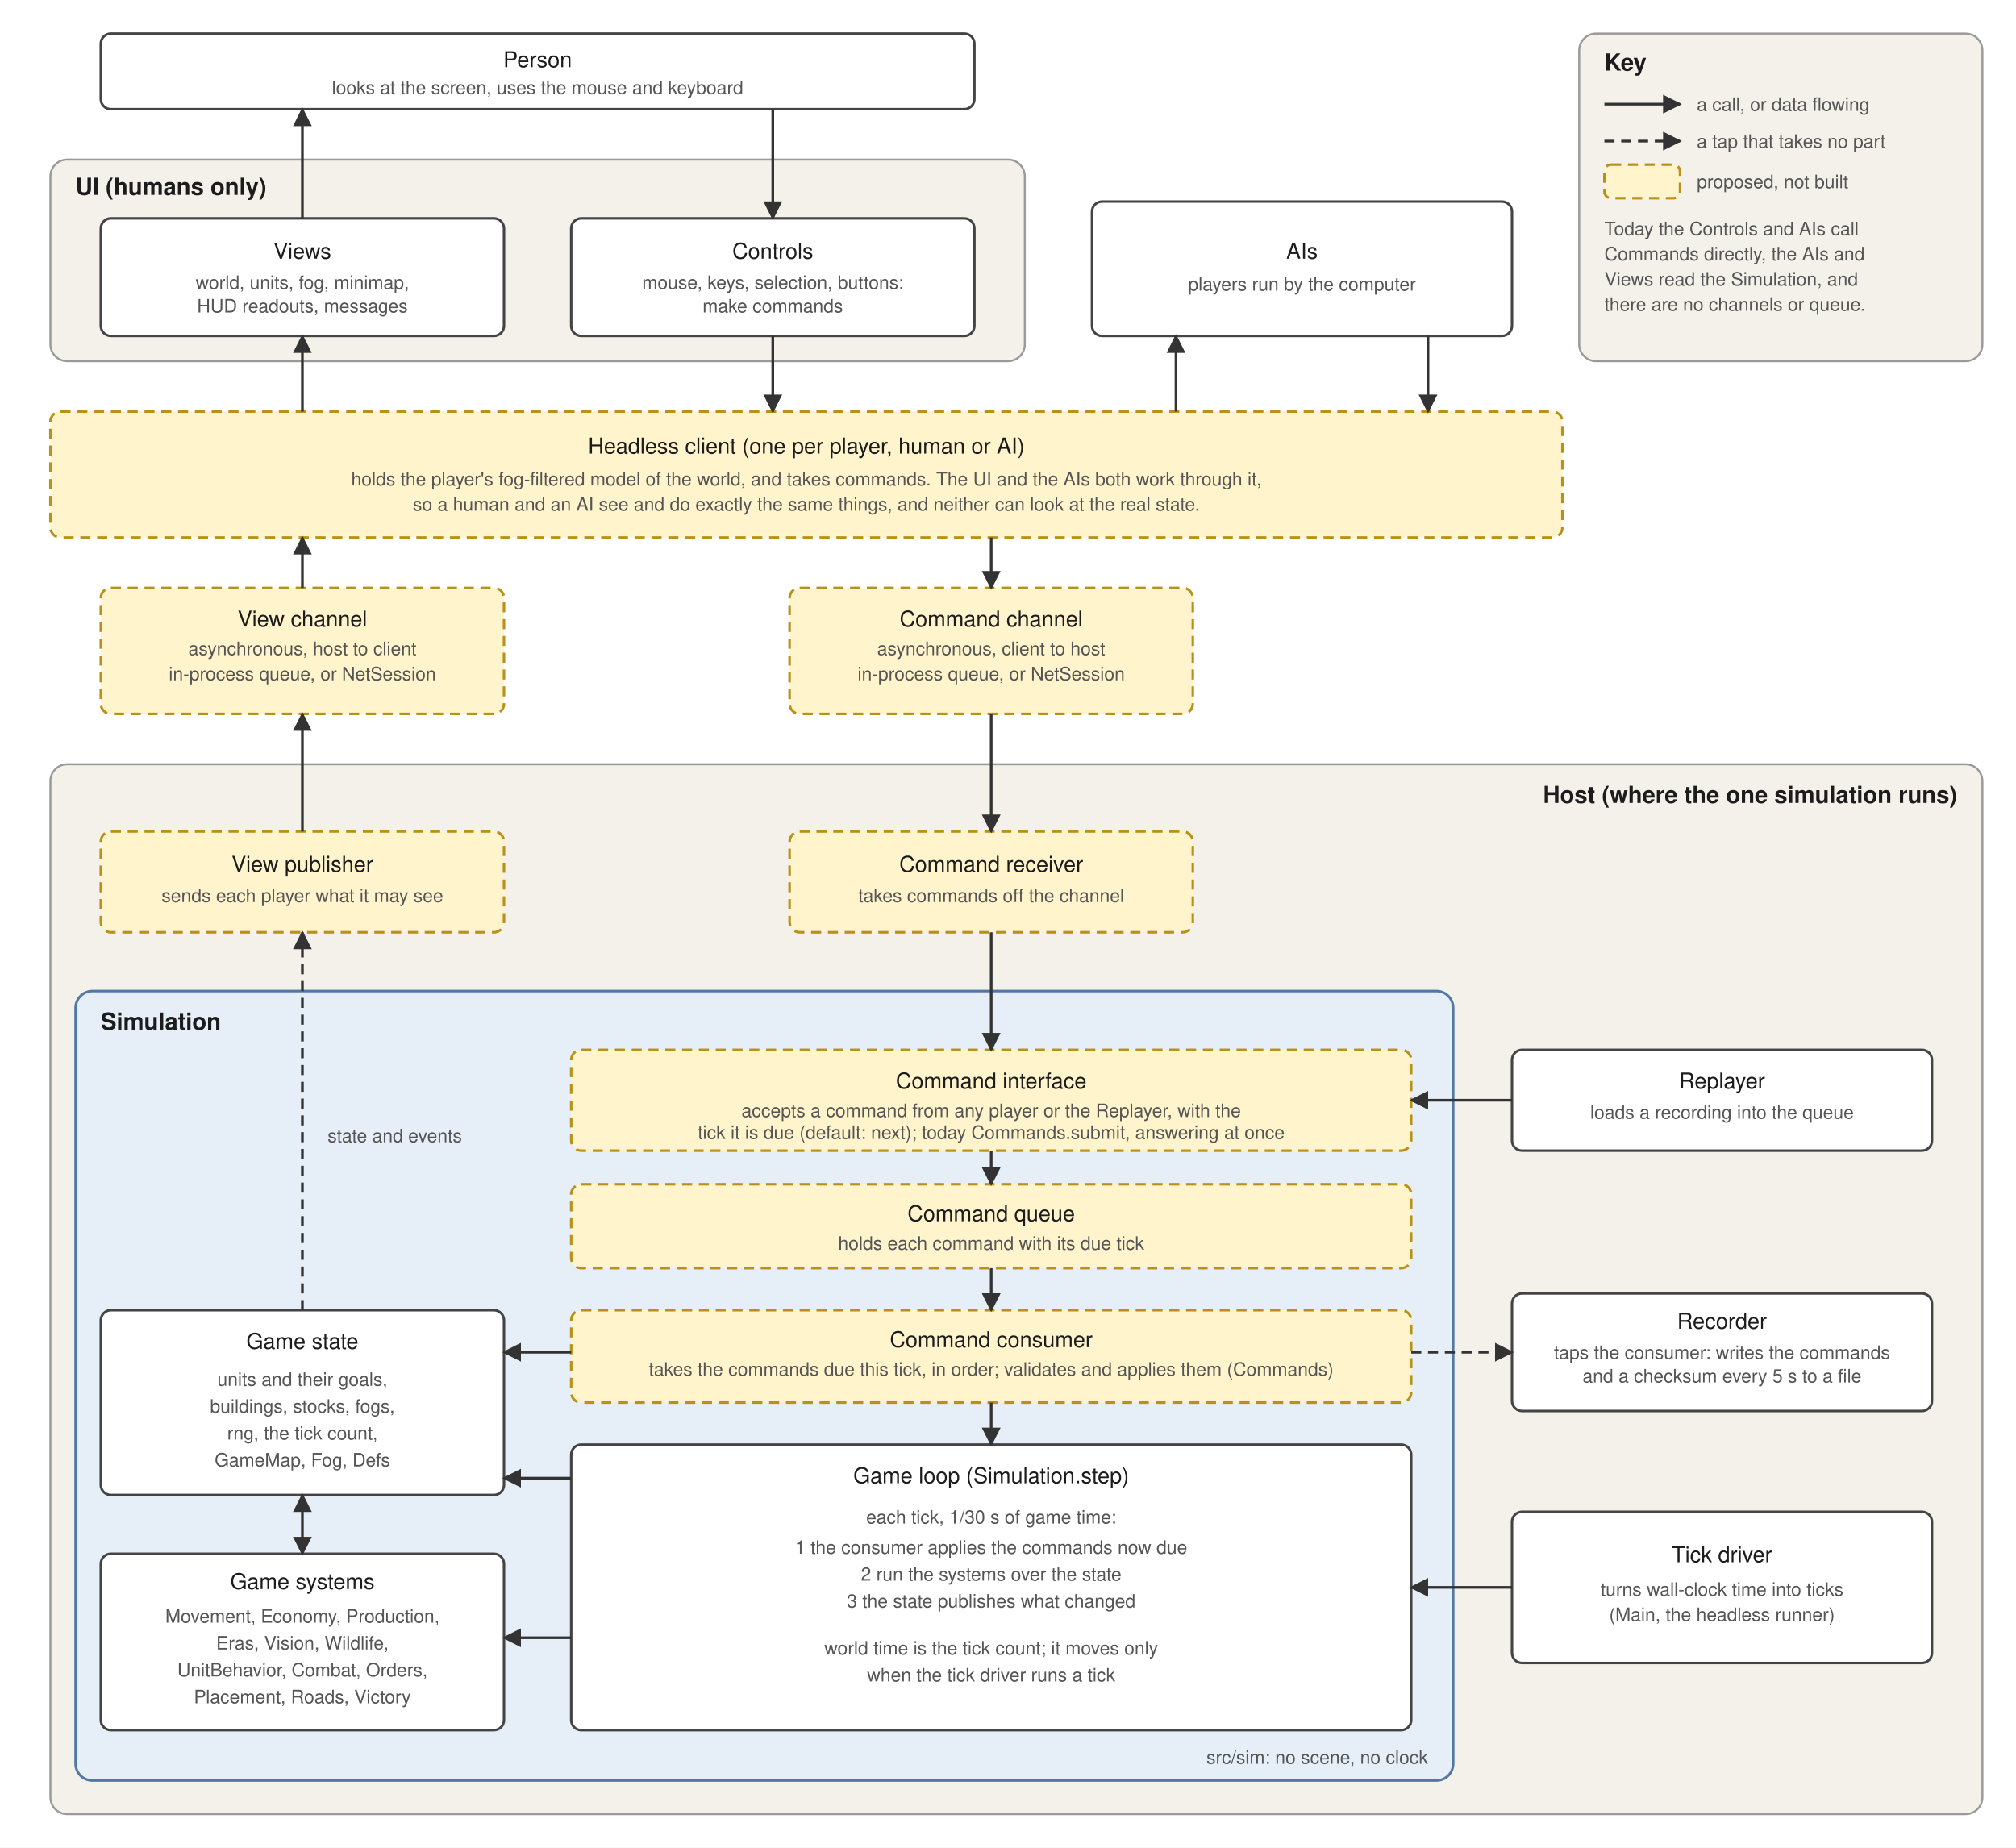
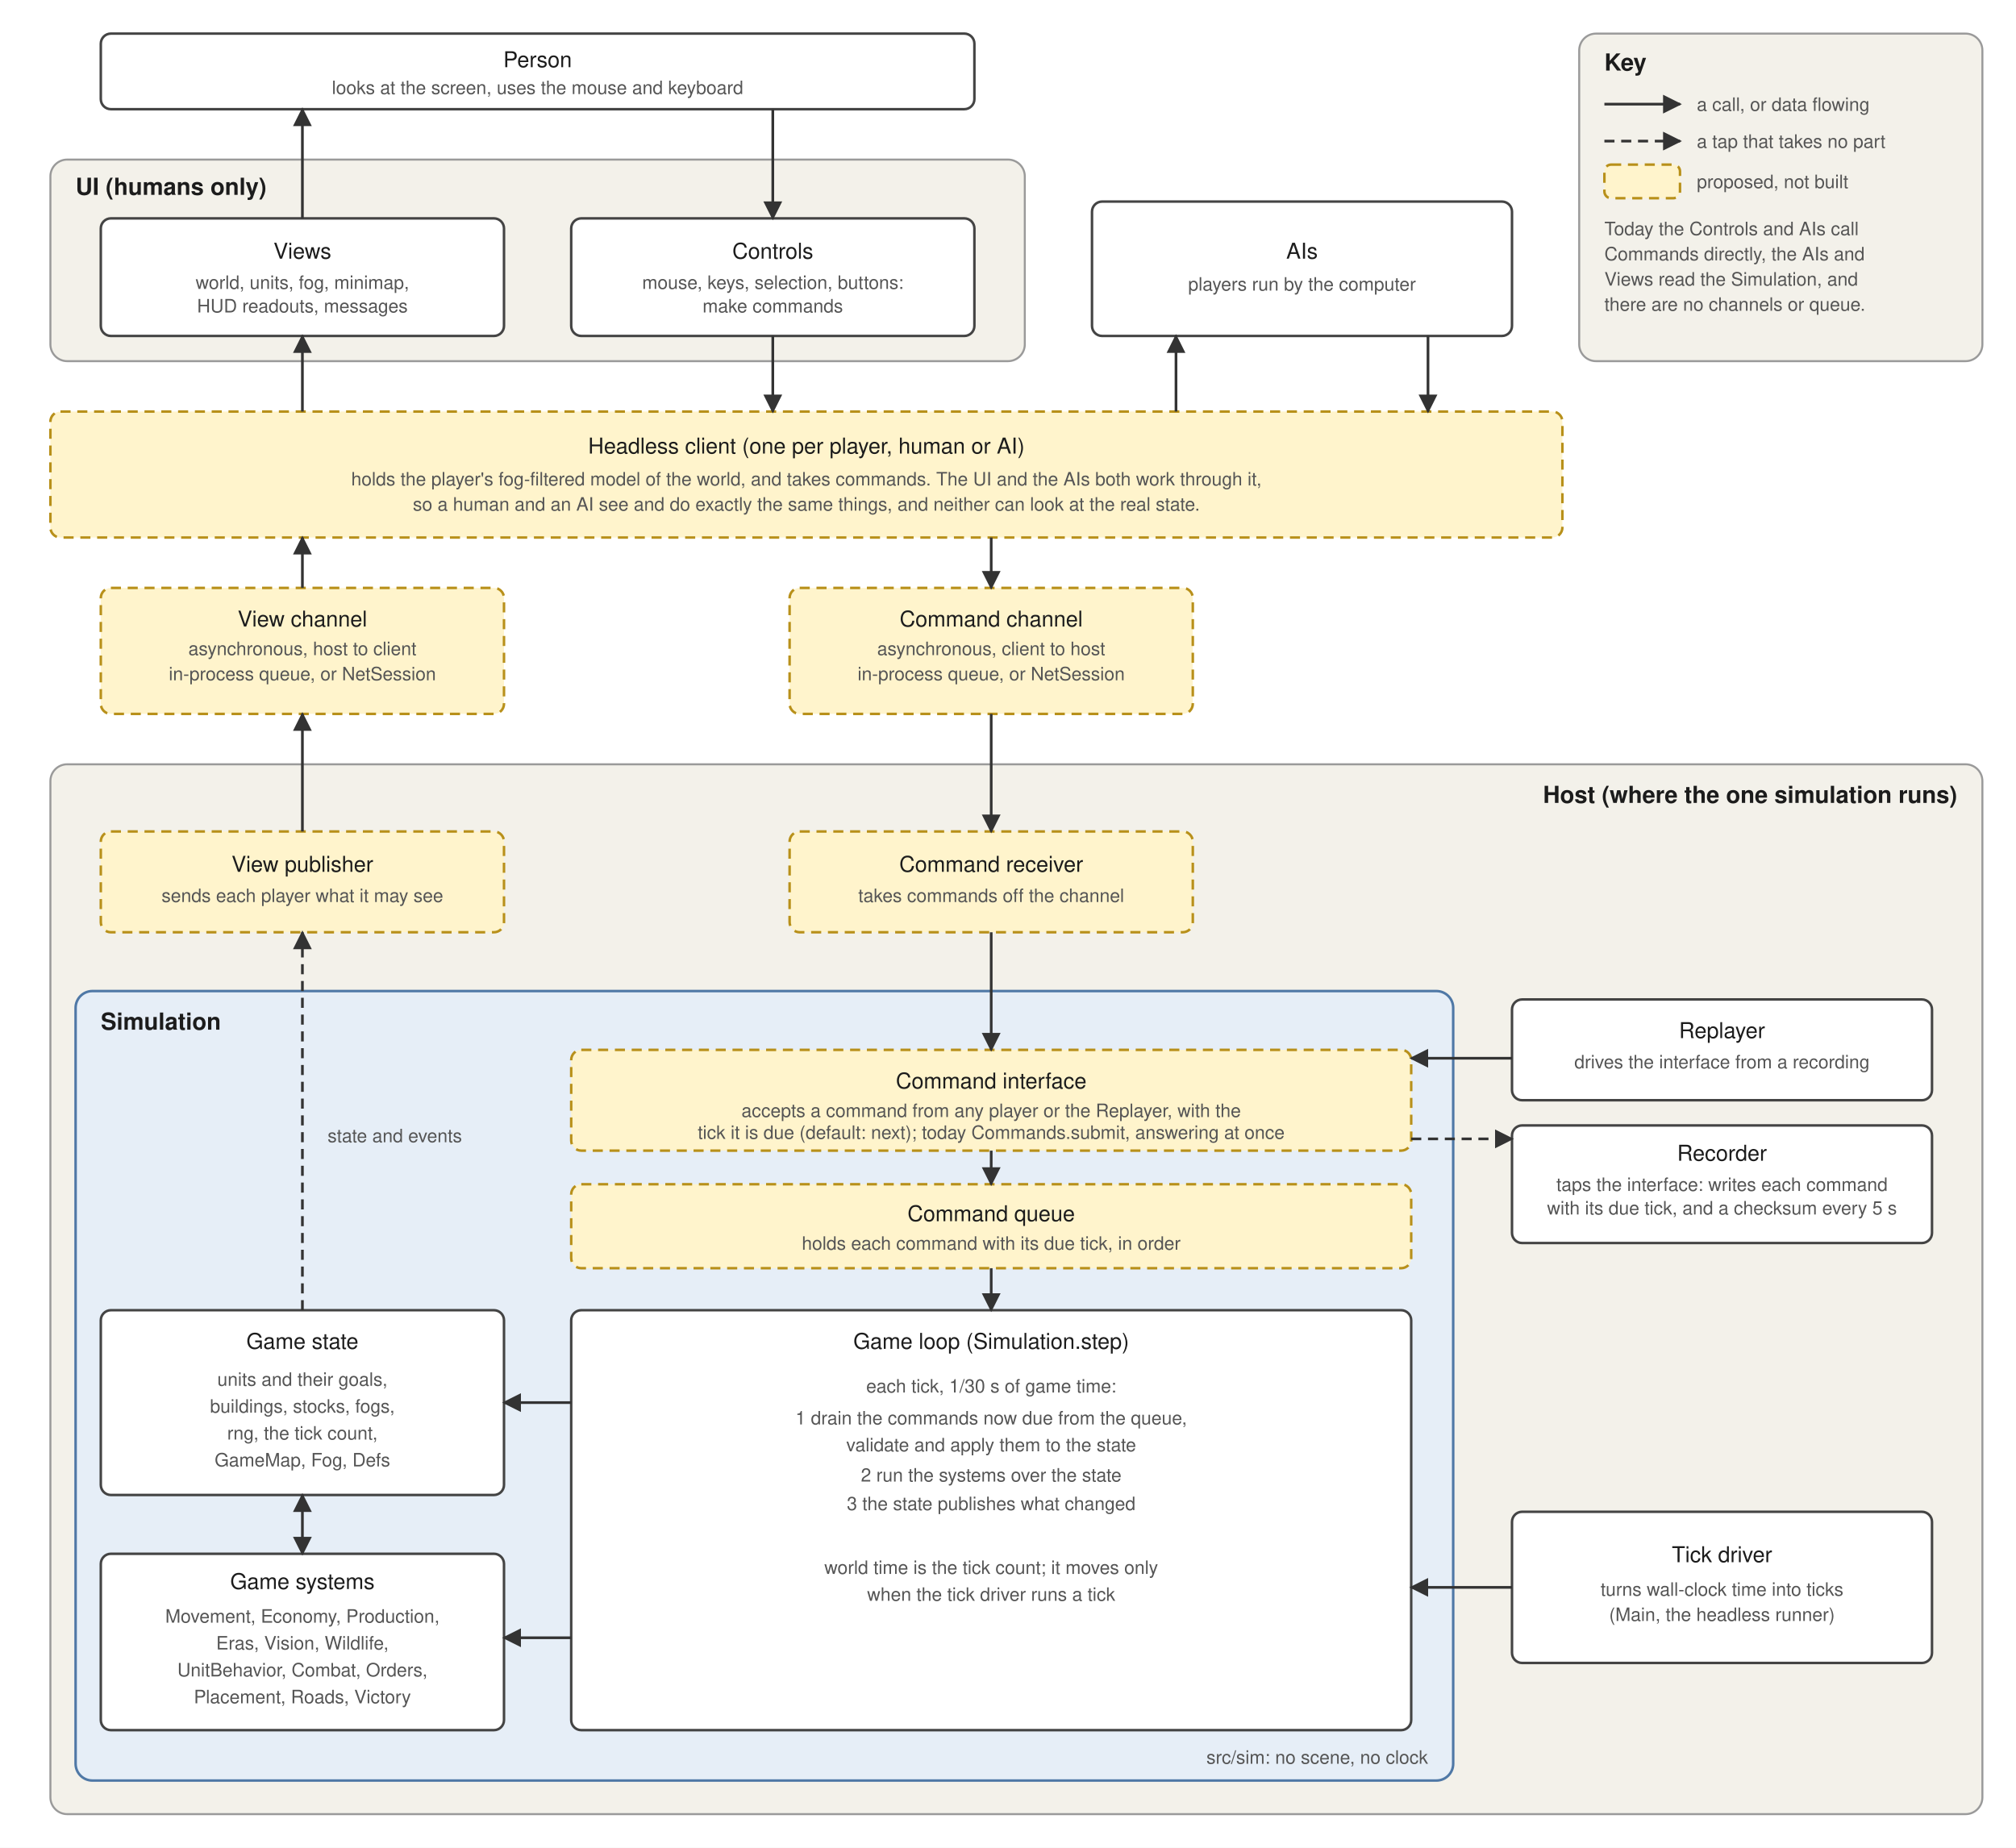
<svg xmlns="http://www.w3.org/2000/svg" viewBox="0 0 1200 1100" font-family="Helvetica, Arial, sans-serif" font-size="13">
  <defs>
    <style>
      .bg{fill:#ffffff}
      .grp{fill:#f3f1ea;stroke:#9a9a9a;stroke-width:1.2}
      .box{fill:#ffffff;stroke:#444;stroke-width:1.5}
      .sim{fill:#e6eef7;stroke:#4f78a6;stroke-width:1.5}
      .prop{fill:#fff4cc;stroke:#b8901a;stroke-width:1.5;stroke-dasharray:6 4}
      .t{fill:#1c1c1c}.s{fill:#555;font-size:11px}.h{font-weight:bold;fill:#1c1c1c;font-size:14px}
      .l{stroke:#333;stroke-width:1.6;fill:none;marker-end:url(#a)}
      .d{stroke:#333;stroke-width:1.6;fill:none;stroke-dasharray:6 4;marker-end:url(#a)}
      .ah{fill:#333}
      @media (prefers-color-scheme: dark) {
        .bg{fill:#1b1b1d}
        .grp{fill:#26262a;stroke:#7d7d85}
        .box{fill:#303036;stroke:#b4b4bc}
        .sim{fill:#1d2b3b;stroke:#7aa2d4}
        .prop{fill:#3b3315;stroke:#d9b94a}
        .t{fill:#f0f0f2}.s{fill:#b8b8c0}.h{fill:#f0f0f2}
        .l,.d{stroke:#d0d0d6}
        .ah{fill:#d0d0d6}
      }
    </style>
    <marker id="a" viewBox="0 0 10 10" refX="9" refY="5" markerWidth="7" markerHeight="7" orient="auto-start-reverse">
      <path class="ah" d="M0,0 L10,5 L0,10 z" />
    </marker>
  </defs>
  <rect class="bg" x="0" y="0" width="1200" height="1100" />
  <rect class="box" x="60" y="20" width="520" height="45" rx="6" />
  <text class="t" x="320" y="40" text-anchor="middle">Person</text>
  <text class="s" x="320" y="56" text-anchor="middle">looks at the screen, uses the mouse and keyboard</text>
  <rect class="grp" x="30" y="95" width="580" height="120" rx="10" />
  <text class="h" x="45" y="116">UI  (humans only)</text>
  <rect class="box" x="60" y="130" width="240" height="70" rx="6" />
  <text class="t" x="180" y="154" text-anchor="middle">Views</text>
  <text class="s" x="180" y="172" text-anchor="middle">world, units, fog, minimap,</text>
  <text class="s" x="180" y="186" text-anchor="middle">HUD readouts, messages</text>
  <rect class="box" x="340" y="130" width="240" height="70" rx="6" />
  <text class="t" x="460" y="154" text-anchor="middle">Controls</text>
  <text class="s" x="460" y="172" text-anchor="middle">mouse, keys, selection, buttons:</text>
  <text class="s" x="460" y="186" text-anchor="middle">make commands</text>
  <rect class="box" x="650" y="120" width="250" height="80" rx="6" />
  <text class="t" x="775" y="154" text-anchor="middle">AIs</text>
  <text class="s" x="775" y="173" text-anchor="middle">players run by the computer</text>
  <rect class="prop" x="30" y="245" width="900" height="75" rx="6" />
  <text class="t" x="480" y="270" text-anchor="middle">Headless client  (one per player, human or AI)</text>
  <text class="s" x="480" y="289" text-anchor="middle">holds the player's fog-filtered model of the world, and takes commands. The UI and the AIs both work through it,</text>
  <text class="s" x="480" y="304" text-anchor="middle">so a human and an AI see and do exactly the same things, and neither can look at the real state.</text>
  <rect class="prop" x="60" y="350" width="240" height="75" rx="6" />
  <text class="t" x="180" y="373" text-anchor="middle">View channel</text>
  <text class="s" x="180" y="390" text-anchor="middle">asynchronous, host to client</text>
  <text class="s" x="180" y="405" text-anchor="middle">in-process queue, or NetSession</text>
  <rect class="prop" x="470" y="350" width="240" height="75" rx="6" />
  <text class="t" x="590" y="373" text-anchor="middle">Command channel</text>
  <text class="s" x="590" y="390" text-anchor="middle">asynchronous, client to host</text>
  <text class="s" x="590" y="405" text-anchor="middle">in-process queue, or NetSession</text>
  <rect class="grp" x="30" y="455" width="1150" height="625" rx="10" />
  <text class="h" x="1165" y="478" text-anchor="end">Host  (where the one simulation runs)</text>
  <rect class="prop" x="60" y="495" width="240" height="60" rx="6" />
  <text class="t" x="180" y="519" text-anchor="middle">View publisher</text>
  <text class="s" x="180" y="537" text-anchor="middle">sends each player what it may see</text>
  <rect class="prop" x="470" y="495" width="240" height="60" rx="6" />
  <text class="t" x="590" y="519" text-anchor="middle">Command receiver</text>
  <text class="s" x="590" y="537" text-anchor="middle">takes commands off the channel</text>
  <rect class="sim" x="45" y="590" width="820" height="470" rx="10" />
  <text class="h" x="60" y="613">Simulation</text>
  <text class="s" x="850" y="1050" text-anchor="end">src/sim: no scene, no clock</text>
  <rect class="prop" x="340" y="625" width="500" height="60" rx="6" />
  <text class="t" x="590" y="648" text-anchor="middle">Command interface</text>
  <text class="s" x="590" y="665" text-anchor="middle">accepts a command from any player or the Replayer, with the</text>
  <text class="s" x="590" y="678" text-anchor="middle">tick it is due (default: next); today Commands.submit, answering at once</text>
  <rect class="prop" x="340" y="705" width="500" height="50" rx="6" />
  <text class="t" x="590" y="727" text-anchor="middle">Command queue</text>
-   <text class="s" x="590" y="744" text-anchor="middle">holds each command with its due tick</text>
-   <rect class="prop" x="340" y="780" width="500" height="55" rx="6" />
-   <text class="t" x="590" y="802" text-anchor="middle">Command consumer</text>
-   <text class="s" x="590" y="819" text-anchor="middle">takes the commands due this tick, in order; validates and applies them (Commands)</text>
-   <rect class="box" x="340" y="860" width="500" height="170" rx="6" />
-   <text class="t" x="590" y="883" text-anchor="middle">Game loop   (Simulation.step)</text>
-   <text class="s" x="590" y="907" text-anchor="middle">each tick, 1/30 s of game time:</text>
-   <text class="s" x="590" y="925" text-anchor="middle">1  the consumer applies the commands now due</text>
-   <text class="s" x="590" y="941" text-anchor="middle">2  run the systems over the state</text>
-   <text class="s" x="590" y="957" text-anchor="middle">3  the state publishes what changed</text>
-   <text class="s" x="590" y="985" text-anchor="middle">world time is the tick count; it moves only</text>
-   <text class="s" x="590" y="1001" text-anchor="middle">when the tick driver runs a tick</text>
+   <text class="s" x="590" y="744" text-anchor="middle">holds each command with its due tick, in order</text>
+   <rect class="box" x="340" y="780" width="500" height="250" rx="6" />
+   <text class="t" x="590" y="803" text-anchor="middle">Game loop   (Simulation.step)</text>
+   <text class="s" x="590" y="829" text-anchor="middle">each tick, 1/30 s of game time:</text>
+   <text class="s" x="590" y="848" text-anchor="middle">1  drain the commands now due from the queue,</text>
+   <text class="s" x="590" y="864" text-anchor="middle">    validate and apply them to the state</text>
+   <text class="s" x="590" y="882" text-anchor="middle">2  run the systems over the state</text>
+   <text class="s" x="590" y="899" text-anchor="middle">3  the state publishes what changed</text>
+   <text class="s" x="590" y="937" text-anchor="middle">world time is the tick count; it moves only</text>
+   <text class="s" x="590" y="953" text-anchor="middle">when the tick driver runs a tick</text>
  <rect class="box" x="60" y="780" width="240" height="110" rx="6" />
  <text class="t" x="180" y="803" text-anchor="middle">Game state</text>
  <text class="s" x="180" y="825" text-anchor="middle">units and their goals,</text>
  <text class="s" x="180" y="841" text-anchor="middle">buildings, stocks, fogs,</text>
  <text class="s" x="180" y="857" text-anchor="middle">rng, the tick count,</text>
  <text class="s" x="180" y="873" text-anchor="middle">GameMap, Fog, Defs</text>
  <rect class="box" x="60" y="925" width="240" height="105" rx="6" />
  <text class="t" x="180" y="946" text-anchor="middle">Game systems</text>
  <text class="s" x="180" y="966" text-anchor="middle">Movement, Economy, Production,</text>
  <text class="s" x="180" y="982" text-anchor="middle">Eras, Vision, Wildlife,</text>
  <text class="s" x="180" y="998" text-anchor="middle">UnitBehavior, Combat, Orders,</text>
  <text class="s" x="180" y="1014" text-anchor="middle">Placement, Roads, Victory</text>
-   <rect class="box" x="900" y="625" width="250" height="60" rx="6" />
-   <text class="t" x="1025" y="648" text-anchor="middle">Replayer</text>
-   <text class="s" x="1025" y="666" text-anchor="middle">loads a recording into the queue</text>
-   <rect class="box" x="900" y="770" width="250" height="70" rx="6" />
-   <text class="t" x="1025" y="791" text-anchor="middle">Recorder</text>
-   <text class="s" x="1025" y="809" text-anchor="middle">taps the consumer: writes the commands</text>
-   <text class="s" x="1025" y="823" text-anchor="middle">and a checksum every 5 s to a file</text>
+   <rect class="box" x="900" y="595" width="250" height="60" rx="6" />
+   <text class="t" x="1025" y="618" text-anchor="middle">Replayer</text>
+   <text class="s" x="1025" y="636" text-anchor="middle">drives the interface from a recording</text>
+   <rect class="box" x="900" y="670" width="250" height="70" rx="6" />
+   <text class="t" x="1025" y="691" text-anchor="middle">Recorder</text>
+   <text class="s" x="1025" y="709" text-anchor="middle">taps the interface: writes each command</text>
+   <text class="s" x="1025" y="723" text-anchor="middle">with its due tick, and a checksum every 5 s</text>
  <rect class="box" x="900" y="900" width="250" height="90" rx="6" />
  <text class="t" x="1025" y="930" text-anchor="middle">Tick driver</text>
  <text class="s" x="1025" y="950" text-anchor="middle">turns wall-clock time into ticks</text>
  <text class="s" x="1025" y="965" text-anchor="middle">(Main, the headless runner)</text>
  <rect class="grp" x="940" y="20" width="240" height="195" rx="10" />
  <text class="h" x="955" y="42">Key</text>
  <path class="l" d="M955,62 L1000,62" />
  <text class="s" x="1010" y="66">a call, or data flowing</text>
  <path class="d" d="M955,84 L1000,84" />
  <text class="s" x="1010" y="88">a tap that takes no part</text>
  <rect class="prop" x="955" y="98" width="45" height="20" rx="4" />
  <text class="s" x="1010" y="112">proposed, not built</text>
  <text class="s" x="955" y="140">Today the Controls and AIs call</text>
  <text class="s" x="955" y="155">Commands directly, the AIs and</text>
  <text class="s" x="955" y="170">Views read the Simulation, and</text>
  <text class="s" x="955" y="185">there are no channels or queue.</text>
  <path class="l" d="M460,65 L460,130" />
  <path class="l" d="M180,130 L180,65" />
  <path class="l" d="M460,200 L460,245" />
  <path class="l" d="M180,245 L180,200" />
  <path class="l" d="M700,245 L700,200" />
  <path class="l" d="M850,200 L850,245" />
  <path class="l" d="M590,320 L590,350" />
  <path class="l" d="M180,350 L180,320" />
  <path class="l" d="M590,425 L590,495" />
  <path class="l" d="M180,495 L180,425" />
  <path class="l" d="M590,555 L590,625" />
  <path class="l" d="M590,685 L590,705" />
  <path class="l" d="M590,755 L590,780" />
-   <path class="l" d="M590,835 L590,860" />
-   <path class="l" d="M340,805 L300,805" />
-   <path class="l" d="M340,880 L300,880" />
+   <path class="l" d="M340,835 L300,835" />
  <path class="l" d="M340,975 L300,975" />
  <path class="l" marker-start="url(#a)" d="M180,890 L180,925" />
  <path class="d" d="M180,780 L180,555" />
  <text class="s" x="195" y="680">state and events</text>
-   <path class="d" d="M840,805 L900,805" />
-   <path class="l" d="M900,655 L840,655" />
+   <path class="d" d="M840,678 L900,678" />
+   <path class="l" d="M900,630 L840,630" />
  <path class="l" d="M900,945 L840,945" />
</svg>
